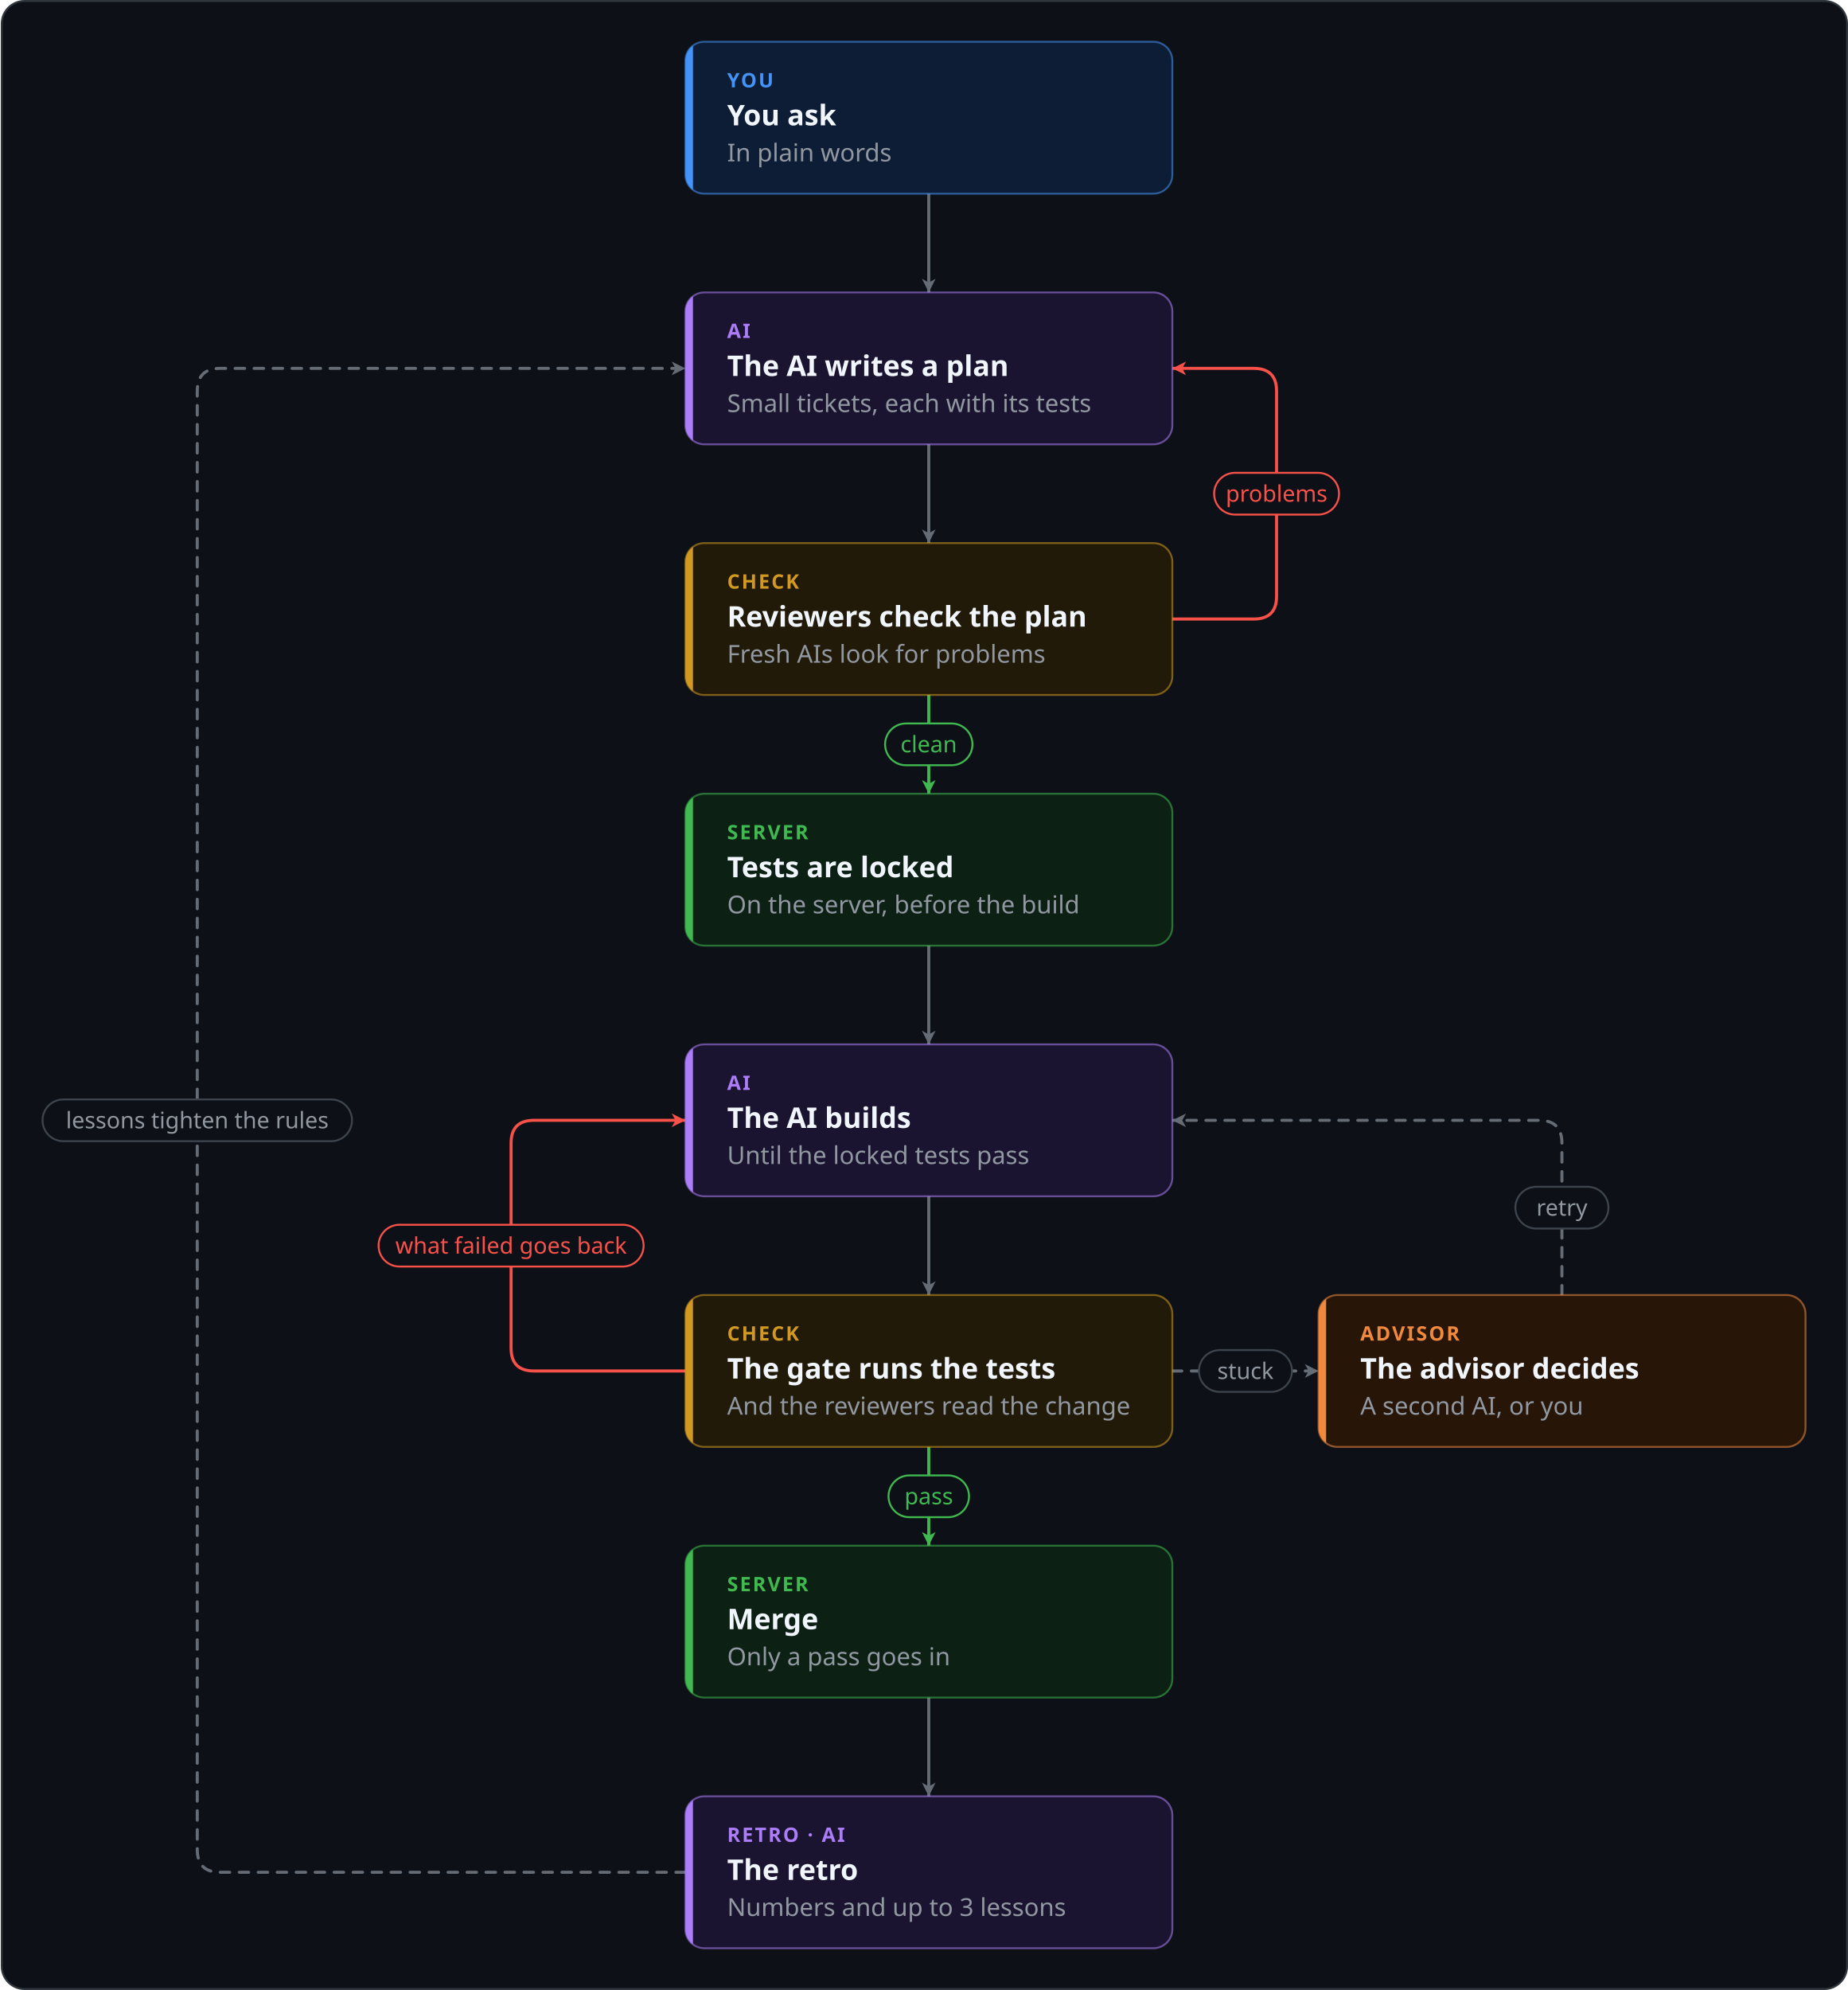
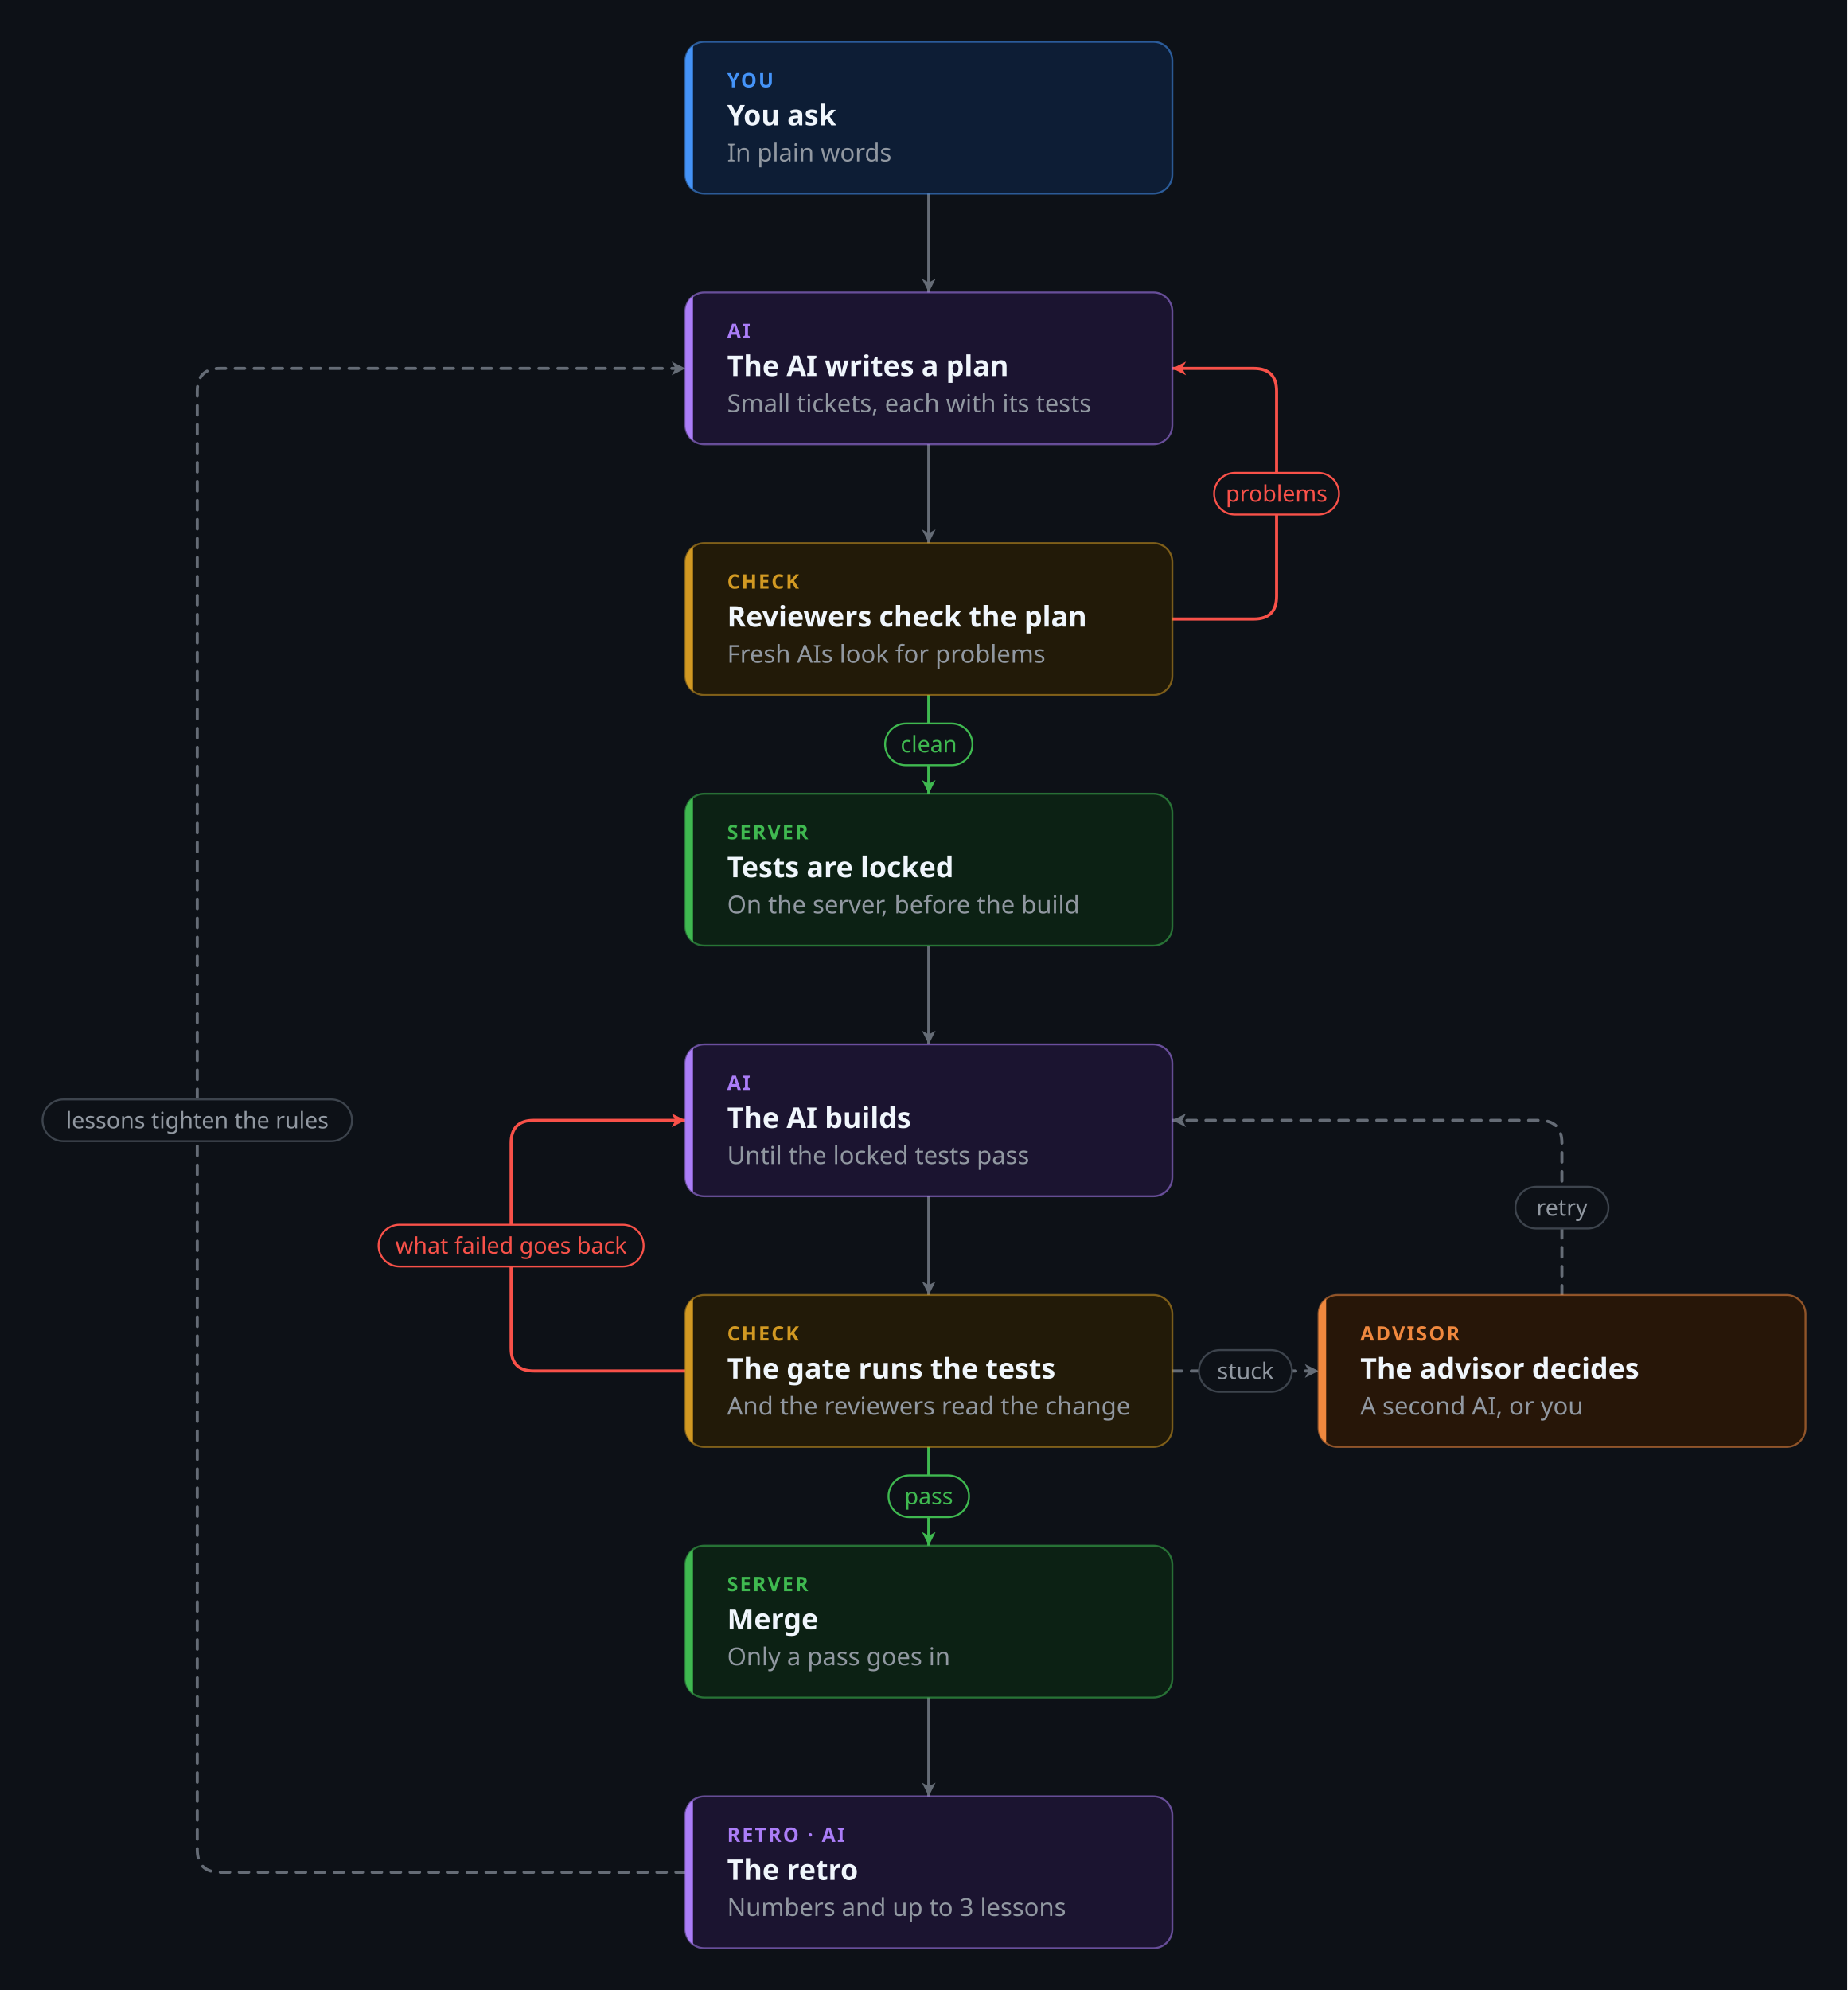
<svg xmlns="http://www.w3.org/2000/svg" viewBox="-361 -22 973 1048" width="973" height="1048" role="img" aria-labelledby="title desc" font-family="-apple-system, BlinkMacSystemFont, 'Segoe UI', 'Noto Sans', Helvetica, Arial, sans-serif">
  <defs>
    <marker id="arrow-plain" viewBox="0 0 10 10" refX="9" refY="5" markerWidth="9" markerHeight="9" markerUnits="userSpaceOnUse" orient="auto-start-reverse">
      <path d="M1,1 L9,5 L1,9 L3.2,5 z" fill="#656c76" />
    </marker>
    <marker id="arrow-fail" viewBox="0 0 10 10" refX="9" refY="5" markerWidth="9" markerHeight="9" markerUnits="userSpaceOnUse" orient="auto-start-reverse">
      <path d="M1,1 L9,5 L1,9 L3.2,5 z" fill="#f85149" />
    </marker>
    <marker id="arrow-pass" viewBox="0 0 10 10" refX="9" refY="5" markerWidth="9" markerHeight="9" markerUnits="userSpaceOnUse" orient="auto-start-reverse">
      <path d="M1,1 L9,5 L1,9 L3.2,5 z" fill="#3fb950" />
    </marker>
  </defs>
-   <rect x="-360.1" y="-21.5" width="972" height="1047" rx="12" fill="#0d1117" stroke="#30363d" />
+   <rect x="-361" y="-22" width="973" height="1048" fill="#0d1117" />
  <path d="M128.2,80.0 L128.2,132.0" fill="none" stroke="#656c76" stroke-width="1.6" stroke-linecap="round" stroke-linejoin="round" marker-end="url(#arrow-plain)" />
  <path d="M128.2,212.0 L128.2,264.0" fill="none" stroke="#656c76" stroke-width="1.6" stroke-linecap="round" stroke-linejoin="round" marker-end="url(#arrow-plain)" />
  <path d="M256.5,304.0 L299.4,304.0 Q311.4,304.0 311.4,292.0 L311.4,184.0 Q311.4,172.0 299.4,172.0 L256.5,172.0" fill="none" stroke="#f85149" stroke-width="1.6" stroke-linecap="round" stroke-linejoin="round" marker-end="url(#arrow-fail)" />
  <path d="M128.2,344.0 L128.2,396.0" fill="none" stroke="#3fb950" stroke-width="1.6" stroke-linecap="round" stroke-linejoin="round" marker-end="url(#arrow-pass)" />
  <path d="M128.2,476.0 L128.2,528.0" fill="none" stroke="#656c76" stroke-width="1.6" stroke-linecap="round" stroke-linejoin="round" marker-end="url(#arrow-plain)" />
  <path d="M128.2,608.0 L128.2,660.0" fill="none" stroke="#656c76" stroke-width="1.6" stroke-linecap="round" stroke-linejoin="round" marker-end="url(#arrow-plain)" />
  <path d="M0.0,700.0 L-79.8,700.0 Q-91.8,700.0 -91.8,688.0 L-91.8,580.0 Q-91.8,568.0 -79.8,568.0 L0.0,568.0" fill="none" stroke="#f85149" stroke-width="1.6" stroke-linecap="round" stroke-linejoin="round" marker-end="url(#arrow-fail)" />
  <path d="M128.2,740.0 L128.2,792.0" fill="none" stroke="#3fb950" stroke-width="1.6" stroke-linecap="round" stroke-linejoin="round" marker-end="url(#arrow-pass)" />
  <path d="M128.2,872.0 L128.2,924.0" fill="none" stroke="#656c76" stroke-width="1.6" stroke-linecap="round" stroke-linejoin="round" marker-end="url(#arrow-plain)" />
  <path d="M0.0,964.0 L-245.1,964.0 Q-257.1,964.0 -257.1,952.0 L-257.1,184.0 Q-257.1,172.0 -245.1,172.0 L0.0,172.0" fill="none" stroke="#656c76" stroke-width="1.6" stroke-linecap="round" stroke-linejoin="round" stroke-dasharray="5 5" marker-end="url(#arrow-plain)" />
  <path d="M256.5,700.0 L333.5,700.0" fill="none" stroke="#656c76" stroke-width="1.6" stroke-linecap="round" stroke-linejoin="round" stroke-dasharray="5 5" marker-end="url(#arrow-plain)" />
  <path d="M461.7,660.0 L461.7,580.0 Q461.7,568.0 449.7,568.0 L256.5,568.0" fill="none" stroke="#656c76" stroke-width="1.6" stroke-linecap="round" stroke-linejoin="round" stroke-dasharray="5 5" marker-end="url(#arrow-plain)" />
  <rect x="0.0" y="0.0" width="256.5" height="80.0" rx="10" fill="#0d1d35" stroke="#4493f8" stroke-opacity="0.55" stroke-width="1" />
  <clipPath id="clip0">
    <rect x="0.0" y="0.0" width="256.5" height="80.0" rx="10" />
  </clipPath>
  <rect x="0.0" y="0.0" width="4" height="80.0" fill="#4493f8" clip-path="url(#clip0)" />
  <text x="22.0" y="24.0" font-size="10.5" font-weight="700" letter-spacing="0.9" fill="#4493f8">YOU</text>
  <text x="22.0" y="44.0" font-size="15" font-weight="600" fill="#f0f6fc">You ask</text>
  <text x="22.0" y="63.0" font-size="13" fill="#9198a1">In plain words</text>
  <rect x="0.0" y="132.0" width="256.5" height="80.0" rx="10" fill="#1b1430" stroke="#ab7df8" stroke-opacity="0.55" stroke-width="1" />
  <clipPath id="clip1">
    <rect x="0.0" y="132.0" width="256.5" height="80.0" rx="10" />
  </clipPath>
  <rect x="0.0" y="132.0" width="4" height="80.0" fill="#ab7df8" clip-path="url(#clip1)" />
  <text x="22.0" y="156.0" font-size="10.5" font-weight="700" letter-spacing="0.9" fill="#ab7df8">AI</text>
  <text x="22.0" y="176.0" font-size="15" font-weight="600" fill="#f0f6fc">The AI writes a plan</text>
  <text x="22.0" y="195.0" font-size="13" fill="#9198a1">Small tickets, each with its tests</text>
  <rect x="0.0" y="264.0" width="256.5" height="80.0" rx="10" fill="#221a08" stroke="#d29922" stroke-opacity="0.55" stroke-width="1" />
  <clipPath id="clip2">
    <rect x="0.0" y="264.0" width="256.5" height="80.0" rx="10" />
  </clipPath>
  <rect x="0.0" y="264.0" width="4" height="80.0" fill="#d29922" clip-path="url(#clip2)" />
  <text x="22.0" y="288.0" font-size="10.5" font-weight="700" letter-spacing="0.9" fill="#d29922">CHECK</text>
  <text x="22.0" y="308.0" font-size="15" font-weight="600" fill="#f0f6fc">Reviewers check the plan</text>
  <text x="22.0" y="327.0" font-size="13" fill="#9198a1">Fresh AIs look for problems</text>
  <rect x="0.0" y="396.0" width="256.5" height="80.0" rx="10" fill="#0c2114" stroke="#3fb950" stroke-opacity="0.55" stroke-width="1" />
  <clipPath id="clip3">
    <rect x="0.0" y="396.0" width="256.5" height="80.0" rx="10" />
  </clipPath>
  <rect x="0.0" y="396.0" width="4" height="80.0" fill="#3fb950" clip-path="url(#clip3)" />
  <text x="22.0" y="420.0" font-size="10.5" font-weight="700" letter-spacing="0.9" fill="#3fb950">SERVER</text>
  <text x="22.0" y="440.0" font-size="15" font-weight="600" fill="#f0f6fc">Tests are locked</text>
  <text x="22.0" y="459.0" font-size="13" fill="#9198a1">On the server, before the build</text>
  <rect x="0.0" y="528.0" width="256.5" height="80.0" rx="10" fill="#1b1430" stroke="#ab7df8" stroke-opacity="0.55" stroke-width="1" />
  <clipPath id="clip4">
    <rect x="0.0" y="528.0" width="256.5" height="80.0" rx="10" />
  </clipPath>
  <rect x="0.0" y="528.0" width="4" height="80.0" fill="#ab7df8" clip-path="url(#clip4)" />
  <text x="22.0" y="552.0" font-size="10.5" font-weight="700" letter-spacing="0.9" fill="#ab7df8">AI</text>
  <text x="22.0" y="572.0" font-size="15" font-weight="600" fill="#f0f6fc">The AI builds</text>
  <text x="22.0" y="591.0" font-size="13" fill="#9198a1">Until the locked tests pass</text>
  <rect x="0.0" y="660.0" width="256.5" height="80.0" rx="10" fill="#221a08" stroke="#d29922" stroke-opacity="0.55" stroke-width="1" />
  <clipPath id="clip5">
    <rect x="0.0" y="660.0" width="256.5" height="80.0" rx="10" />
  </clipPath>
  <rect x="0.0" y="660.0" width="4" height="80.0" fill="#d29922" clip-path="url(#clip5)" />
  <text x="22.0" y="684.0" font-size="10.5" font-weight="700" letter-spacing="0.9" fill="#d29922">CHECK</text>
  <text x="22.0" y="704.0" font-size="15" font-weight="600" fill="#f0f6fc">The gate runs the tests</text>
  <text x="22.0" y="723.0" font-size="13" fill="#9198a1">And the reviewers read the change</text>
  <rect x="0.0" y="792.0" width="256.5" height="80.0" rx="10" fill="#0c2114" stroke="#3fb950" stroke-opacity="0.55" stroke-width="1" />
  <clipPath id="clip6">
    <rect x="0.0" y="792.0" width="256.5" height="80.0" rx="10" />
  </clipPath>
  <rect x="0.0" y="792.0" width="4" height="80.0" fill="#3fb950" clip-path="url(#clip6)" />
  <text x="22.0" y="816.0" font-size="10.5" font-weight="700" letter-spacing="0.9" fill="#3fb950">SERVER</text>
  <text x="22.0" y="836.0" font-size="15" font-weight="600" fill="#f0f6fc">Merge</text>
  <text x="22.0" y="855.0" font-size="13" fill="#9198a1">Only a pass goes in</text>
  <rect x="0.0" y="924.0" width="256.5" height="80.0" rx="10" fill="#1b1430" stroke="#ab7df8" stroke-opacity="0.55" stroke-width="1" />
  <clipPath id="clip7">
    <rect x="0.0" y="924.0" width="256.5" height="80.0" rx="10" />
  </clipPath>
  <rect x="0.0" y="924.0" width="4" height="80.0" fill="#ab7df8" clip-path="url(#clip7)" />
  <text x="22.0" y="948.0" font-size="10.5" font-weight="700" letter-spacing="0.9" fill="#ab7df8">RETRO · AI</text>
  <text x="22.0" y="968.0" font-size="15" font-weight="600" fill="#f0f6fc">The retro</text>
  <text x="22.0" y="987.0" font-size="13" fill="#9198a1">Numbers and up to 3 lessons</text>
  <rect x="333.5" y="660.0" width="256.5" height="80.0" rx="10" fill="#271608" stroke="#f0883e" stroke-opacity="0.55" stroke-width="1" />
  <clipPath id="clip8">
    <rect x="333.5" y="660.0" width="256.5" height="80.0" rx="10" />
  </clipPath>
  <rect x="333.5" y="660.0" width="4" height="80.0" fill="#f0883e" clip-path="url(#clip8)" />
  <text x="355.5" y="684.0" font-size="10.5" font-weight="700" letter-spacing="0.9" fill="#f0883e">ADVISOR</text>
  <text x="355.5" y="704.0" font-size="15" font-weight="600" fill="#f0f6fc">The advisor decides</text>
  <text x="355.5" y="723.0" font-size="13" fill="#9198a1">A second AI, or you</text>
  <rect x="278.5" y="227.0" width="65.8" height="22" rx="11.0" fill="#0d1117" stroke="#f85149" stroke-width="1" />
  <text x="311.4" y="242.2" text-anchor="middle" font-size="12" font-weight="500" fill="#f85149">problems</text>
  <rect x="105.2" y="359.0" width="46.0" height="22" rx="11.0" fill="#0d1117" stroke="#3fb950" stroke-width="1" />
  <text x="128.2" y="374.2" text-anchor="middle" font-size="12" font-weight="500" fill="#3fb950">clean</text>
  <rect x="-161.6" y="623.0" width="139.6" height="22" rx="11.0" fill="#0d1117" stroke="#f85149" stroke-width="1" />
  <text x="-91.8" y="638.2" text-anchor="middle" font-size="12" font-weight="500" fill="#f85149">what failed goes back</text>
  <rect x="107.0" y="755.0" width="42.4" height="22" rx="11.0" fill="#0d1117" stroke="#3fb950" stroke-width="1" />
  <text x="128.2" y="770.2" text-anchor="middle" font-size="12" font-weight="500" fill="#3fb950">pass</text>
  <rect x="-338.6" y="557.0" width="163.0" height="22" rx="11.0" fill="#0d1117" stroke="#3d444d" stroke-width="1" />
  <text x="-257.1" y="572.2" text-anchor="middle" font-size="12" font-weight="500" fill="#9198a1">lessons tighten the rules</text>
  <rect x="270.5" y="689.0" width="49.0" height="22" rx="11.0" fill="#0d1117" stroke="#3d444d" stroke-width="1" />
  <text x="295.0" y="704.2" text-anchor="middle" font-size="12" font-weight="500" fill="#9198a1">stuck</text>
  <rect x="437.2" y="603.0" width="49.0" height="22" rx="11.0" fill="#0d1117" stroke="#3d444d" stroke-width="1" />
  <text x="461.7" y="618.2" text-anchor="middle" font-size="12" font-weight="500" fill="#9198a1">retry</text>
</svg>
